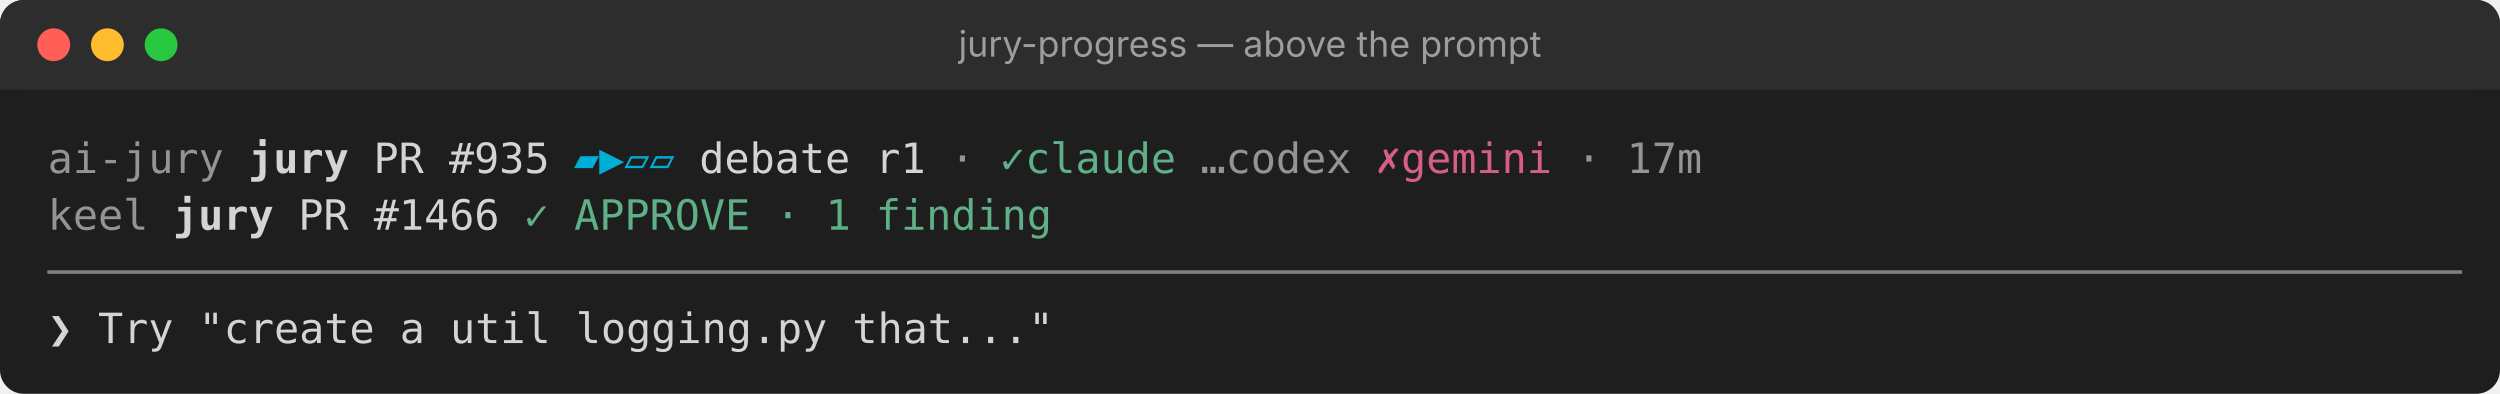
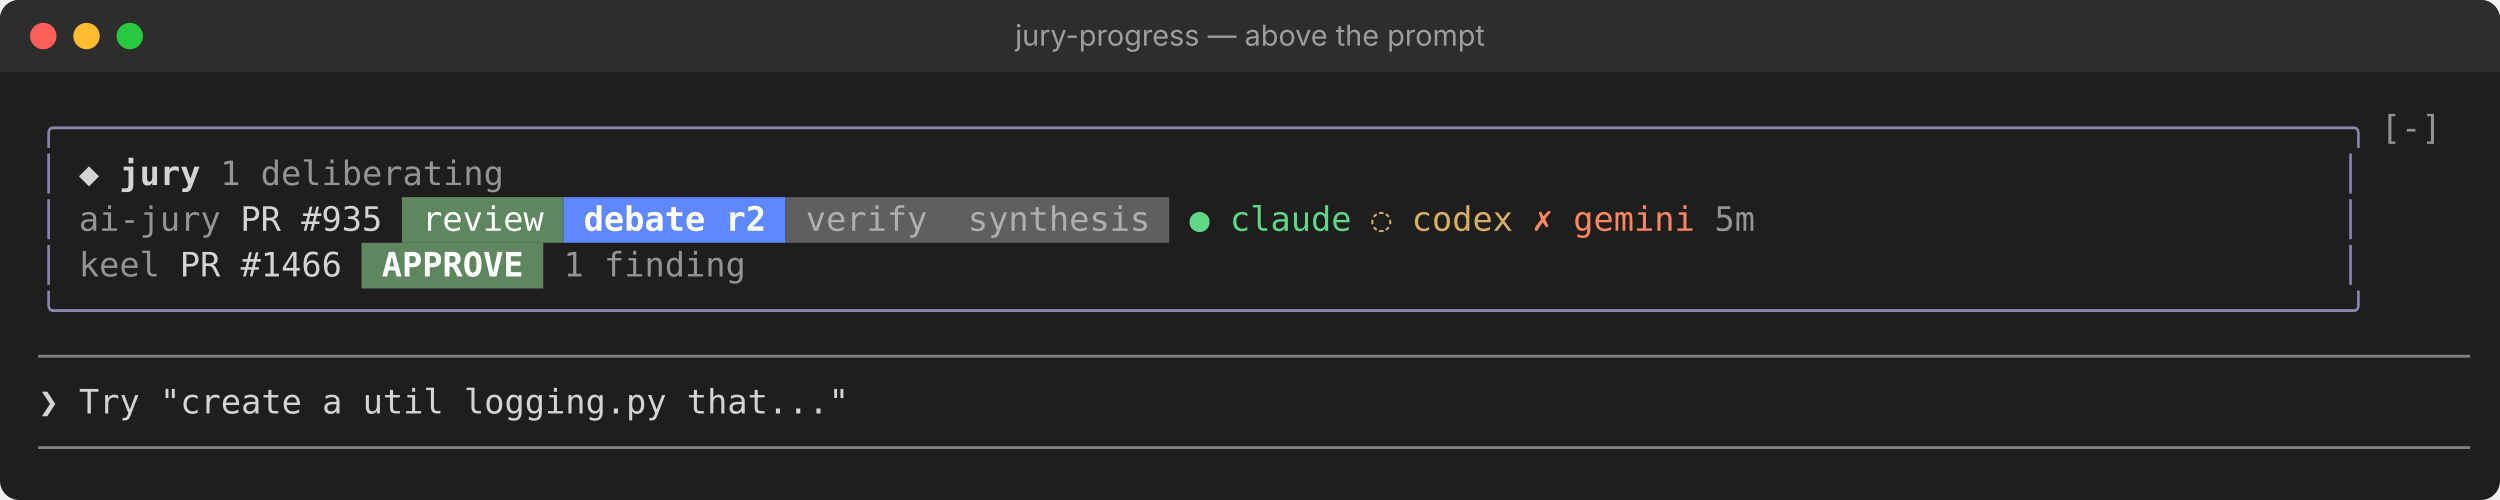
- <svg xmlns="http://www.w3.org/2000/svg" width="838" height="132" viewBox="0 0 838 132" role="img" aria-label="jury-progress — above the prompt">
+ <svg xmlns="http://www.w3.org/2000/svg" width="1040" height="208" viewBox="0 0 1040 208" role="img" aria-label="jury-progress — above the prompt">
  <rect width="100%" height="100%" rx="8" fill="#1e1e1e" />
  <rect width="100%" height="30" rx="8" fill="#2d2d2d" />
  <rect y="22" width="100%" height="8" fill="#2d2d2d" />
  <circle cx="18" cy="15" r="5.5" fill="#ff5f57" />
  <circle cx="36" cy="15" r="5.5" fill="#febc2e" />
  <circle cx="54" cy="15" r="5.5" fill="#28c840" />
-   <text x="419" y="19" fill="#9d9d9d" font-family="-apple-system,Segoe UI,sans-serif" font-size="12" text-anchor="middle">jury-progress — above the prompt</text>
+   <text x="520" y="19" fill="#9d9d9d" font-family="-apple-system,Segoe UI,sans-serif" font-size="12" text-anchor="middle">jury-progress — above the prompt</text>
+   <rect x="167.2" y="82" width="67.2" height="19" fill="#5f875f" />
+   <rect x="234.4" y="82" width="92.4" height="19" fill="#5f87ff" />
+   <rect x="326.8" y="82" width="159.6" height="19" fill="#5f5f5f" />
+   <rect x="150.4" y="101" width="75.6" height="19" fill="#5f875f" />
  <g font-family="SF Mono,Menlo,Consolas,DejaVu Sans Mono,monospace" font-size="14" xml:space="preserve">
-     <text x="16.0" y="58" fill="#949494" textLength="58.8" lengthAdjust="spacingAndGlyphs">ai-jury</text>
-     <text x="83.2" y="58" fill="#d4d4d4" font-weight="bold" textLength="33.6" lengthAdjust="spacingAndGlyphs">jury</text>
-     <text x="125.2" y="58" fill="#d4d4d4" textLength="58.8" lengthAdjust="spacingAndGlyphs">PR #935</text>
-     <text x="192.4" y="58" fill="#00afd7" textLength="33.6" lengthAdjust="spacingAndGlyphs">▰▶▱▱</text>
-     <text x="234.4" y="58" fill="#d4d4d4" textLength="75.6" lengthAdjust="spacingAndGlyphs">debate r1</text>
-     <text x="318.4" y="58" fill="#949494" textLength="8.4" lengthAdjust="spacingAndGlyphs">·</text>
-     <text x="335.2" y="58" fill="#5faf87" textLength="58.8" lengthAdjust="spacingAndGlyphs">✓claude</text>
-     <text x="402.4" y="58" fill="#949494" textLength="50.4" lengthAdjust="spacingAndGlyphs">…codex</text>
-     <text x="461.2" y="58" fill="#d75f87" textLength="58.8" lengthAdjust="spacingAndGlyphs">✗gemini</text>
-     <text x="528.4" y="58" fill="#949494" textLength="42.0" lengthAdjust="spacingAndGlyphs">· 17m</text>
-     <text x="16.0" y="77" fill="#949494" textLength="33.6" lengthAdjust="spacingAndGlyphs">keel</text>
-     <text x="58.0" y="77" fill="#d4d4d4" font-weight="bold" textLength="33.6" lengthAdjust="spacingAndGlyphs">jury</text>
-     <text x="100.0" y="77" fill="#d4d4d4" textLength="67.2" lengthAdjust="spacingAndGlyphs">PR #1466</text>
-     <text x="175.6" y="77" fill="#5faf87" textLength="176.4" lengthAdjust="spacingAndGlyphs">✓ APPROVE · 1 finding</text>
-     <text x="16.0" y="96" fill="#808080" textLength="806.4" lengthAdjust="spacingAndGlyphs">────────────────────────────────────────────────────────────────────────────────────────────────</text>
-     <text x="16.0" y="115" fill="#d4d4d4" textLength="336.0" lengthAdjust="spacingAndGlyphs">❯ Try "create a util logging.py that..."</text>
+     <text x="16.0" y="58" fill="#8787af" textLength="966.0" lengthAdjust="spacingAndGlyphs">╭─────────────────────────────────────────────────────────────────────────────────────────────────────────────────╮</text>
+     <text x="990.4" y="58" fill="#949494" textLength="25.2" lengthAdjust="spacingAndGlyphs">[-]</text>
+     <text x="16.0" y="77" fill="#8787af" textLength="8.4" lengthAdjust="spacingAndGlyphs">│</text>
+     <text x="32.8" y="77" fill="#d4d4d4" font-weight="bold" textLength="50.4" lengthAdjust="spacingAndGlyphs">◆ jury</text>
+     <text x="91.6" y="77" fill="#949494" textLength="117.6" lengthAdjust="spacingAndGlyphs">1 deliberating</text>
+     <text x="973.6" y="77" fill="#8787af" textLength="8.4" lengthAdjust="spacingAndGlyphs">│</text>
+     <text x="16.0" y="96" fill="#8787af" textLength="8.4" lengthAdjust="spacingAndGlyphs">│</text>
+     <text x="32.8" y="96" fill="#949494" textLength="58.8" lengthAdjust="spacingAndGlyphs">ai-jury</text>
+     <text x="100.0" y="96" fill="#d4d4d4" textLength="58.8" lengthAdjust="spacingAndGlyphs">PR #935</text>
+     <text x="175.6" y="96" fill="#ffffff" textLength="50.4" lengthAdjust="spacingAndGlyphs">review</text>
+     <text x="242.8" y="96" fill="#ffffff" font-weight="bold" textLength="75.6" lengthAdjust="spacingAndGlyphs">debate r2</text>
+     <text x="335.2" y="96" fill="#afafaf" textLength="142.8" lengthAdjust="spacingAndGlyphs">verify  synthesis</text>
+     <text x="494.8" y="96" fill="#5fd787" textLength="67.2" lengthAdjust="spacingAndGlyphs">● claude</text>
+     <text x="570.4" y="96" fill="#d7af5f" textLength="58.8" lengthAdjust="spacingAndGlyphs">◌ codex</text>
+     <text x="637.6" y="96" fill="#ff875f" textLength="67.2" lengthAdjust="spacingAndGlyphs">✗ gemini</text>
+     <text x="713.2" y="96" fill="#949494" textLength="16.8" lengthAdjust="spacingAndGlyphs">5m</text>
+     <text x="973.6" y="96" fill="#8787af" textLength="8.4" lengthAdjust="spacingAndGlyphs">│</text>
+     <text x="16.0" y="115" fill="#8787af" textLength="8.4" lengthAdjust="spacingAndGlyphs">│</text>
+     <text x="32.8" y="115" fill="#949494" textLength="33.6" lengthAdjust="spacingAndGlyphs">keel</text>
+     <text x="74.8" y="115" fill="#d4d4d4" textLength="67.2" lengthAdjust="spacingAndGlyphs">PR #1466</text>
+     <text x="158.8" y="115" fill="#ffffff" font-weight="bold" textLength="58.8" lengthAdjust="spacingAndGlyphs">APPROVE</text>
+     <text x="234.4" y="115" fill="#949494" textLength="75.6" lengthAdjust="spacingAndGlyphs">1 finding</text>
+     <text x="973.6" y="115" fill="#8787af" textLength="8.4" lengthAdjust="spacingAndGlyphs">│</text>
+     <text x="16.0" y="134" fill="#8787af" textLength="966.0" lengthAdjust="spacingAndGlyphs">╰─────────────────────────────────────────────────────────────────────────────────────────────────────────────────╯</text>
+     <text x="16.0" y="153" fill="#808080" textLength="1008.0" lengthAdjust="spacingAndGlyphs">────────────────────────────────────────────────────────────────────────────────────────────────────────────────────────</text>
+     <text x="16.0" y="172" fill="#d4d4d4" textLength="336.0" lengthAdjust="spacingAndGlyphs">❯ Try "create a util logging.py that..."</text>
+     <text x="16.0" y="191" fill="#808080" textLength="1008.0" lengthAdjust="spacingAndGlyphs">────────────────────────────────────────────────────────────────────────────────────────────────────────────────────────</text>
  </g>
</svg>
